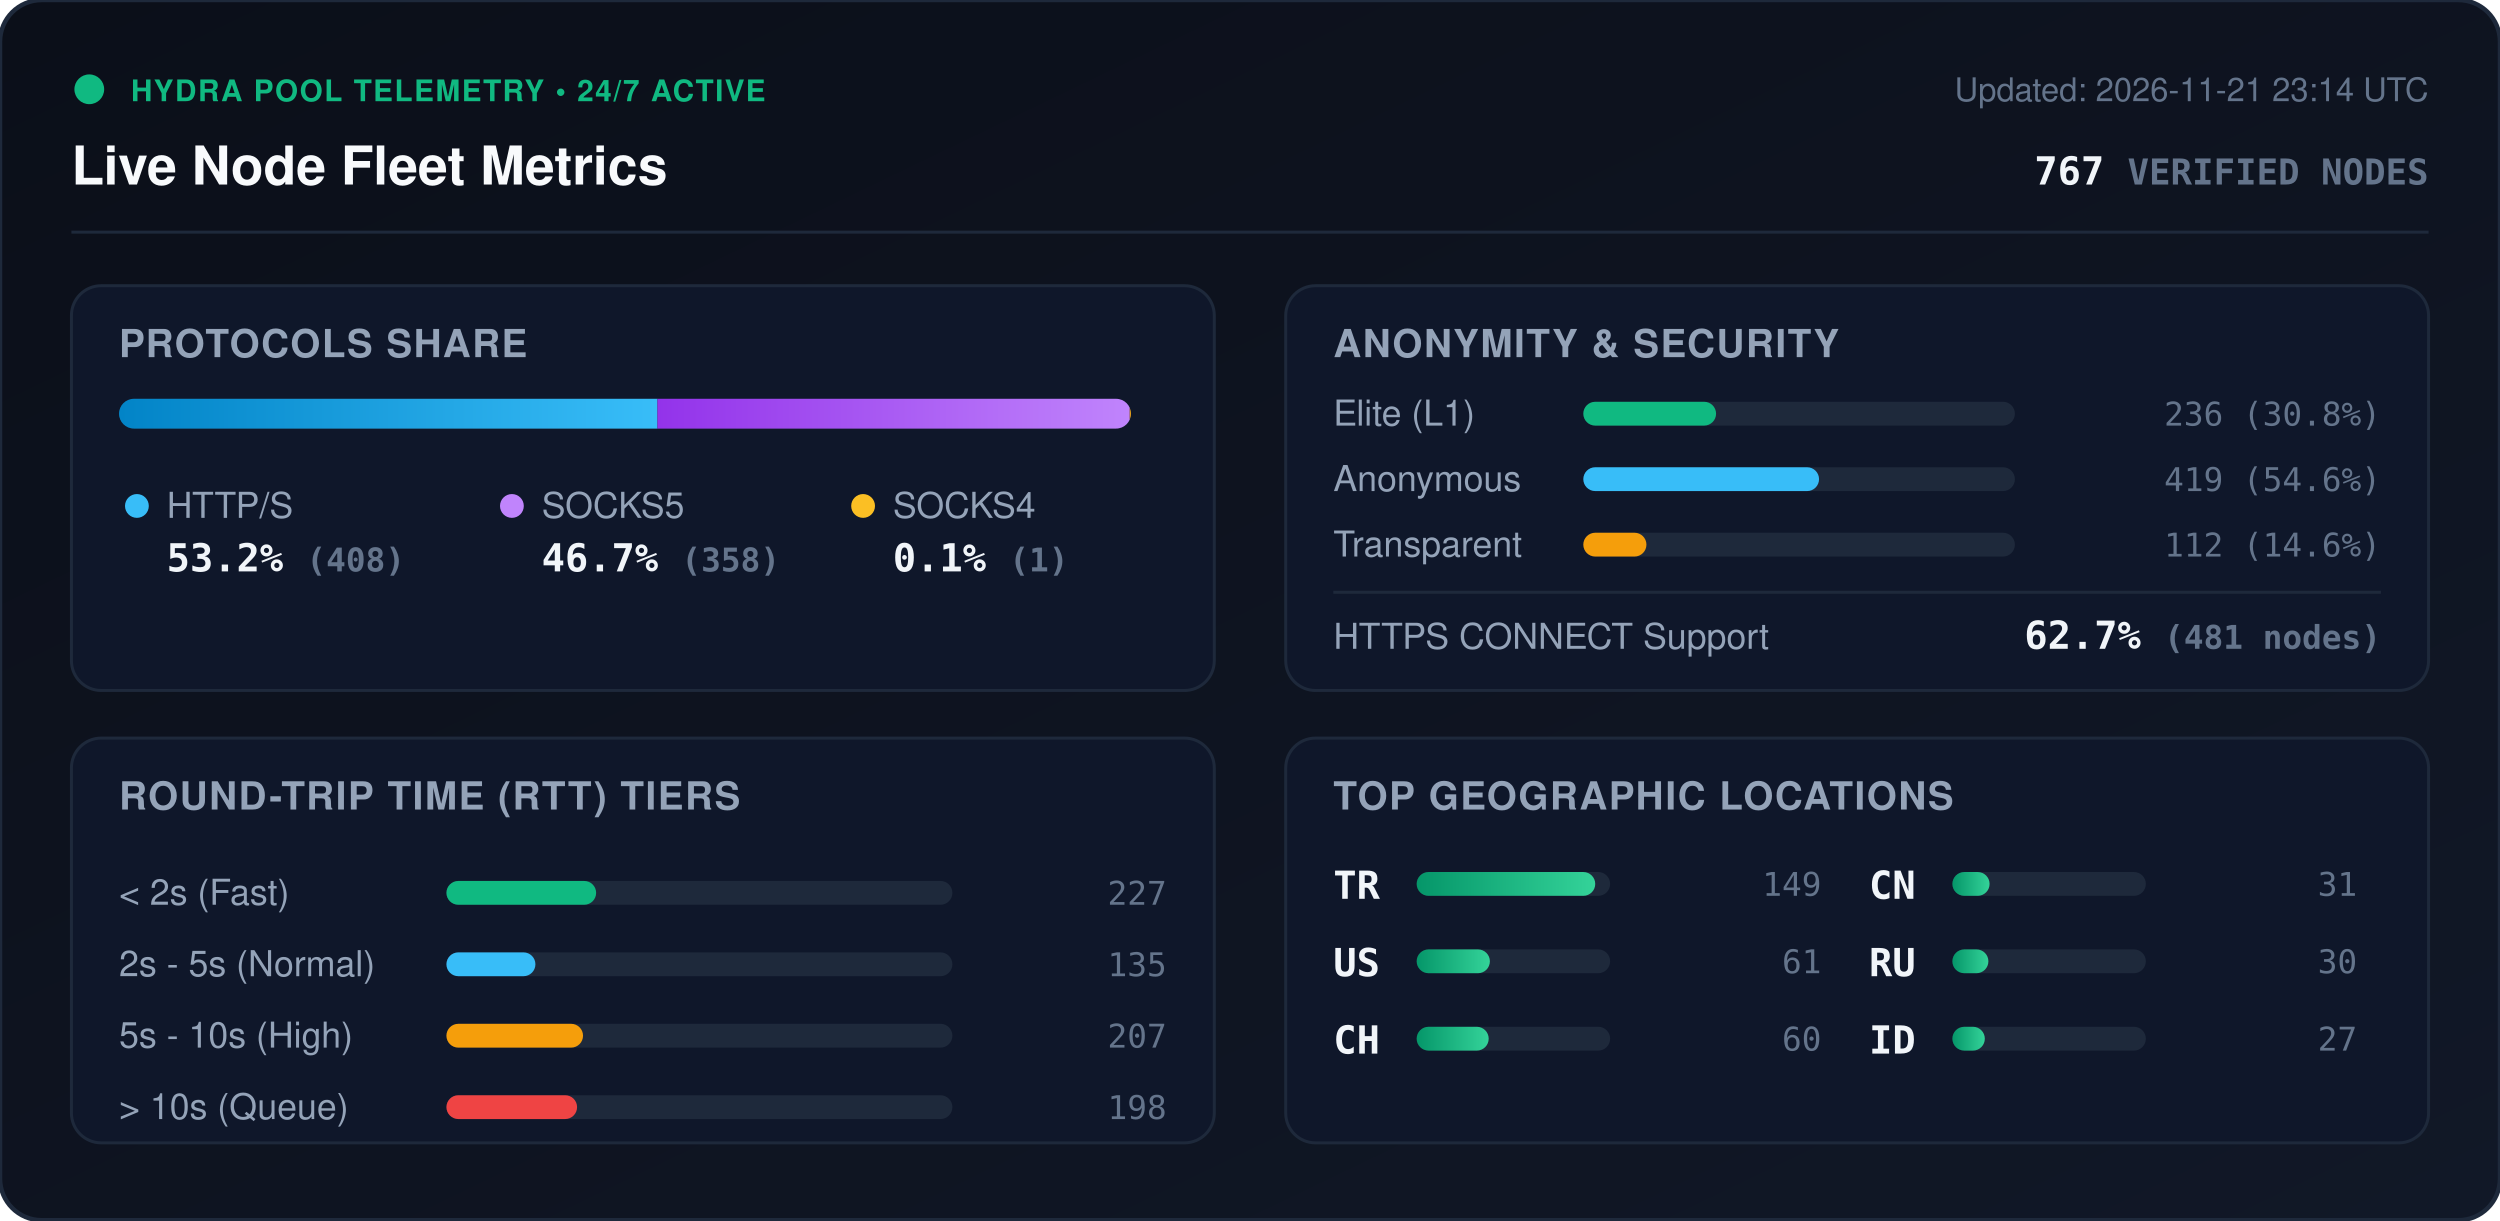
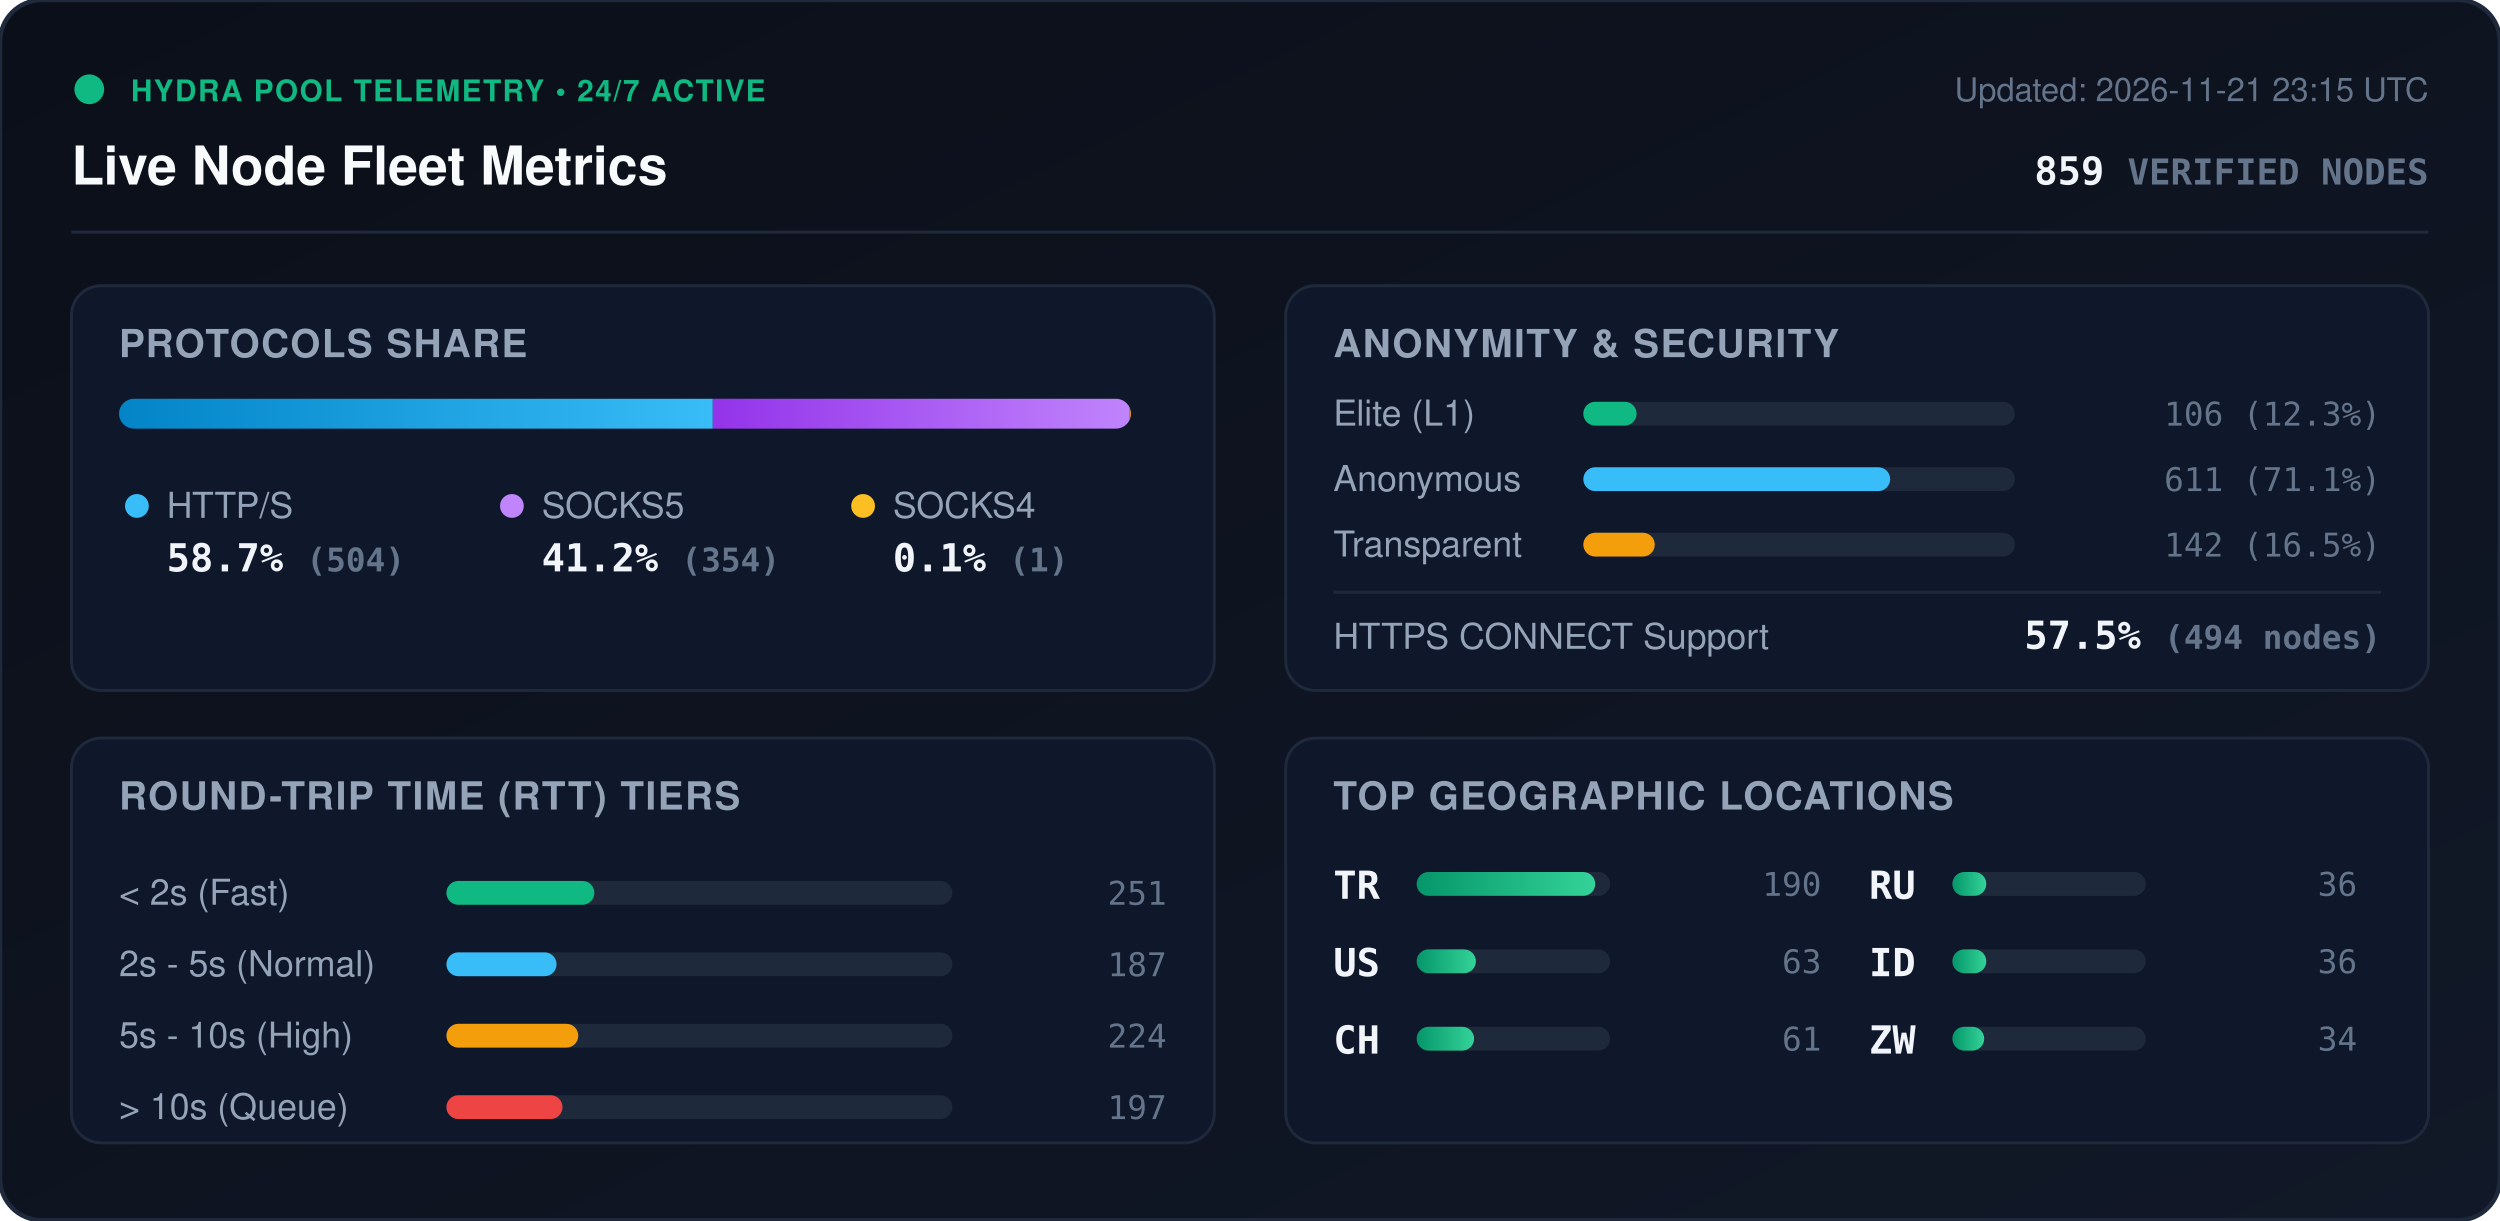
<svg xmlns="http://www.w3.org/2000/svg" viewBox="0 0 840 410" width="840" height="410" style="max-width: 100%; height: auto;">
  <defs>
    <linearGradient id="bg" x1="0%" y1="0%" x2="100%" y2="100%">
      <stop offset="0%" stop-color="#0b0f19" />
      <stop offset="100%" stop-color="#111827" />
    </linearGradient>
    <linearGradient id="bar-http" x1="0%" y1="0%" x2="100%" y2="0%">
      <stop offset="0%" stop-color="#0284c7" />
      <stop offset="100%" stop-color="#38bdf8" />
    </linearGradient>
    <linearGradient id="bar-socks5" x1="0%" y1="0%" x2="100%" y2="0%">
      <stop offset="0%" stop-color="#9333ea" />
      <stop offset="100%" stop-color="#c084fc" />
    </linearGradient>
    <linearGradient id="bar-socks4" x1="0%" y1="0%" x2="100%" y2="0%">
      <stop offset="0%" stop-color="#d97706" />
      <stop offset="100%" stop-color="#fbbf24" />
    </linearGradient>
    <linearGradient id="bar-green" x1="0%" y1="0%" x2="100%" y2="0%">
      <stop offset="0%" stop-color="#059669" />
      <stop offset="100%" stop-color="#34d399" />
    </linearGradient>
    <clipPath id="prog-track-clip">
      <rect width="340.0" height="10" rx="5" />
    </clipPath>
    <style>
      .title { font: 700 18px -apple-system, BlinkMacSystemFont, 'Segoe UI', Helvetica, Arial, sans-serif; fill: #f8fafc; }
      .sub { font: 500 11px -apple-system, BlinkMacSystemFont, 'Segoe UI', Helvetica, Arial, sans-serif; fill: #64748b; }
      .section-hdr { font: 600 13px -apple-system, BlinkMacSystemFont, 'Segoe UI', Helvetica, Arial, sans-serif; fill: #94a3b8; letter-spacing: 0.5px; }
      .metric-val { font: 700 13px -apple-system, BlinkMacSystemFont, 'Segoe UI', Helvetica, Arial, sans-serif; fill: #f1f5f9; }
      .metric-lbl { font: 500 12px -apple-system, BlinkMacSystemFont, 'Segoe UI', Helvetica, Arial, sans-serif; fill: #94a3b8; }
      .badge-txt { font: 700 10px -apple-system, BlinkMacSystemFont, 'Segoe UI', Helvetica, Arial, sans-serif; fill: #10b981; letter-spacing: 0.5px; }
      .mono { font-family: ui-monospace, SFMono-Regular, Menlo, Monaco, Consolas, monospace; }
      .pulse { animation: beacon 2s infinite ease-in-out; }
      @keyframes beacon { 0%, 100% { opacity: 1; } 50% { opacity: 0.35; } }
    </style>
  </defs>
  <rect width="840" height="410" rx="14" fill="url(#bg)" stroke="#1e293b" stroke-width="1.5" />
  <g transform="translate(24, 24)">
    <circle cx="6" cy="6" r="5" fill="#10b981" class="pulse" />
    <text x="20" y="10" class="badge-txt">HYDRA POOL TELEMETRY • 24/7 ACTIVE</text>
    <text x="0" y="38" class="title">Live Node Fleet Metrics</text>
-     <text x="792" y="10" text-anchor="end" class="sub">Updated: 2026-11-21 23:14 UTC</text>
-     <text x="792" y="38" text-anchor="end" class="metric-val mono" fill="#38bdf8">767 <tspan font-size="12" fill="#64748b">VERIFIED NODES</tspan>
+     <text x="792" y="10" text-anchor="end" class="sub">Updated: 2026-11-21 23:15 UTC</text>
+     <text x="792" y="38" text-anchor="end" class="metric-val mono" fill="#38bdf8">859 <tspan font-size="12" fill="#64748b">VERIFIED NODES</tspan>
    </text>
  </g>
  <line x1="24" y1="78" x2="816" y2="78" stroke="#1e293b" stroke-width="1" />
  <g transform="translate(24, 96)">
    <rect width="384" height="136" rx="10" fill="#0f172a" stroke="#1e293b" />
    <text x="16" y="24" class="section-hdr">PROTOCOLS SHARE</text>
    <g transform="translate(16, 38)">
      <rect width="340.0" height="10" rx="5" fill="#1e293b" />
      <g clip-path="url(#prog-track-clip)">
-         <rect x="0" width="180.9" height="10" fill="url(#bar-http)" />
-         <rect x="180.9" width="158.7" height="10" fill="url(#bar-socks5)" />
+         <rect x="0" width="199.5" height="10" fill="url(#bar-http)" />
+         <rect x="199.5" width="140.1" height="10" fill="url(#bar-socks5)" />
        <rect x="339.6" width="0.4" height="10" fill="url(#bar-socks4)" />
      </g>
    </g>
    <g transform="translate(16, 68)">
      <circle cx="6" cy="6" r="4" fill="#38bdf8" />
      <text x="16" y="10" class="metric-lbl">HTTP/S</text>
-       <text x="16" y="28" class="metric-val mono">53.2% <tspan font-size="11" fill="#64748b">(408)</tspan>
+       <text x="16" y="28" class="metric-val mono">58.7% <tspan font-size="11" fill="#64748b">(504)</tspan>
      </text>
      <circle cx="132" cy="6" r="4" fill="#c084fc" />
      <text x="142" y="10" class="metric-lbl">SOCKS5</text>
-       <text x="142" y="28" class="metric-val mono">46.7% <tspan font-size="11" fill="#64748b">(358)</tspan>
+       <text x="142" y="28" class="metric-val mono">41.2% <tspan font-size="11" fill="#64748b">(354)</tspan>
      </text>
      <circle cx="250" cy="6" r="4" fill="#fbbf24" />
      <text x="260" y="10" class="metric-lbl">SOCKS4</text>
      <text x="260" y="28" class="metric-val mono">0.1% <tspan font-size="11" fill="#64748b">(1)</tspan>
      </text>
    </g>
  </g>
  <g transform="translate(432, 96)">
    <rect width="384" height="136" rx="10" fill="#0f172a" stroke="#1e293b" />
    <text x="16" y="24" class="section-hdr">ANONYMITY &amp; SECURITY</text>
    <text x="16" y="47" class="metric-lbl">Elite (L1)</text>
    <rect x="100" y="39" width="145.0" height="8" rx="4" fill="#1e293b" />
-     <rect x="100" y="39" width="44.6" height="8" rx="4" fill="#10b981" />
-     <text x="368" y="47" text-anchor="end" class="mono sub" fill="#e2e8f0">236 (30.8%)</text>
+     <rect x="100" y="39" width="17.9" height="8" rx="4" fill="#10b981" />
+     <text x="368" y="47" text-anchor="end" class="mono sub" fill="#e2e8f0">106 (12.3%)</text>
    <text x="16" y="69" class="metric-lbl">Anonymous</text>
    <rect x="100" y="61" width="145.0" height="8" rx="4" fill="#1e293b" />
-     <rect x="100" y="61" width="79.2" height="8" rx="4" fill="#38bdf8" />
-     <text x="368" y="69" text-anchor="end" class="mono sub" fill="#e2e8f0">419 (54.6%)</text>
+     <rect x="100" y="61" width="103.1" height="8" rx="4" fill="#38bdf8" />
+     <text x="368" y="69" text-anchor="end" class="mono sub" fill="#e2e8f0">611 (71.1%)</text>
    <text x="16" y="91" class="metric-lbl">Transparent</text>
    <rect x="100" y="83" width="145.0" height="8" rx="4" fill="#1e293b" />
-     <rect x="100" y="83" width="21.2" height="8" rx="4" fill="#f59e0b" />
-     <text x="368" y="91" text-anchor="end" class="mono sub" fill="#e2e8f0">112 (14.6%)</text>
+     <rect x="100" y="83" width="24.0" height="8" rx="4" fill="#f59e0b" />
+     <text x="368" y="91" text-anchor="end" class="mono sub" fill="#e2e8f0">142 (16.5%)</text>
    <line x1="16" y1="103" x2="368" y2="103" stroke="#1e293b" stroke-width="1" />
    <text x="16" y="122" class="metric-lbl">HTTPS CONNECT Support</text>
-     <text x="368" y="122" text-anchor="end" class="metric-val mono" fill="#34d399">62.7% <tspan font-size="11" fill="#64748b">(481 nodes)</tspan>
+     <text x="368" y="122" text-anchor="end" class="metric-val mono" fill="#34d399">57.5% <tspan font-size="11" fill="#64748b">(494 nodes)</tspan>
    </text>
  </g>
  <g transform="translate(24, 248)">
    <rect width="384" height="136" rx="10" fill="#0f172a" stroke="#1e293b" />
    <text x="16" y="24" class="section-hdr">ROUND-TRIP TIME (RTT) TIERS</text>
    <g transform="translate(16, 42)">
      <text x="0" y="14" class="metric-lbl">&lt; 2s (Fast)</text>
      <rect x="110" y="6" width="170" height="8" rx="4" fill="#1e293b" />
-       <rect x="110" y="6" width="50.3" height="8" rx="4" fill="#10b981" />
-       <text x="352" y="14" text-anchor="end" class="mono sub">227</text>
+       <rect x="110" y="6" width="49.7" height="8" rx="4" fill="#10b981" />
+       <text x="352" y="14" text-anchor="end" class="mono sub">251</text>
      <text x="0" y="38" class="metric-lbl">2s - 5s (Normal)</text>
      <rect x="110" y="30" width="170" height="8" rx="4" fill="#1e293b" />
-       <rect x="110" y="30" width="29.9" height="8" rx="4" fill="#38bdf8" />
-       <text x="352" y="38" text-anchor="end" class="mono sub">135</text>
+       <rect x="110" y="30" width="37.0" height="8" rx="4" fill="#38bdf8" />
+       <text x="352" y="38" text-anchor="end" class="mono sub">187</text>
      <text x="0" y="62" class="metric-lbl">5s - 10s (High)</text>
      <rect x="110" y="54" width="170" height="8" rx="4" fill="#1e293b" />
-       <rect x="110" y="54" width="45.9" height="8" rx="4" fill="#f59e0b" />
-       <text x="352" y="62" text-anchor="end" class="mono sub">207</text>
+       <rect x="110" y="54" width="44.3" height="8" rx="4" fill="#f59e0b" />
+       <text x="352" y="62" text-anchor="end" class="mono sub">224</text>
      <text x="0" y="86" class="metric-lbl">&gt; 10s (Queue)</text>
      <rect x="110" y="78" width="170" height="8" rx="4" fill="#1e293b" />
-       <rect x="110" y="78" width="43.9" height="8" rx="4" fill="#ef4444" />
-       <text x="352" y="86" text-anchor="end" class="mono sub">198</text>
+       <rect x="110" y="78" width="39.0" height="8" rx="4" fill="#ef4444" />
+       <text x="352" y="86" text-anchor="end" class="mono sub">197</text>
    </g>
  </g>
  <g transform="translate(432, 248)">
    <rect width="384" height="136" rx="10" fill="#0f172a" stroke="#1e293b" />
    <text x="16" y="24" class="section-hdr">TOP GEOGRAPHIC LOCATIONS</text>
    <g transform="translate(16, 42)">
      <g transform="translate(0, 0)">
        <text x="0" y="12" class="mono metric-val" font-size="12">TR</text>
        <rect x="28" y="3" width="65" height="8" rx="4" fill="#1e293b" />
        <rect x="28" y="3" width="60.0" height="8" rx="4" fill="url(#bar-green)" />
-         <text x="164" y="11" text-anchor="end" class="mono sub">149</text>
+         <text x="164" y="11" text-anchor="end" class="mono sub">190</text>
      </g>
      <g transform="translate(0, 26)">
        <text x="0" y="12" class="mono metric-val" font-size="12">US</text>
        <rect x="28" y="3" width="65" height="8" rx="4" fill="#1e293b" />
-         <rect x="28" y="3" width="24.6" height="8" rx="4" fill="url(#bar-green)" />
-         <text x="164" y="11" text-anchor="end" class="mono sub">61</text>
+         <rect x="28" y="3" width="19.9" height="8" rx="4" fill="url(#bar-green)" />
+         <text x="164" y="11" text-anchor="end" class="mono sub">63</text>
      </g>
      <g transform="translate(0, 52)">
        <text x="0" y="12" class="mono metric-val" font-size="12">CH</text>
        <rect x="28" y="3" width="65" height="8" rx="4" fill="#1e293b" />
-         <rect x="28" y="3" width="24.2" height="8" rx="4" fill="url(#bar-green)" />
-         <text x="164" y="11" text-anchor="end" class="mono sub">60</text>
+         <rect x="28" y="3" width="19.3" height="8" rx="4" fill="url(#bar-green)" />
+         <text x="164" y="11" text-anchor="end" class="mono sub">61</text>
      </g>
      <g transform="translate(180, 0)">
-         <text x="0" y="12" class="mono metric-val" font-size="12">CN</text>
+         <text x="0" y="12" class="mono metric-val" font-size="12">RU</text>
        <rect x="28" y="3" width="65" height="8" rx="4" fill="#1e293b" />
-         <rect x="28" y="3" width="12.5" height="8" rx="4" fill="url(#bar-green)" />
-         <text x="164" y="11" text-anchor="end" class="mono sub">31</text>
+         <rect x="28" y="3" width="11.4" height="8" rx="4" fill="url(#bar-green)" />
+         <text x="164" y="11" text-anchor="end" class="mono sub">36</text>
      </g>
      <g transform="translate(180, 26)">
-         <text x="0" y="12" class="mono metric-val" font-size="12">RU</text>
+         <text x="0" y="12" class="mono metric-val" font-size="12">ID</text>
        <rect x="28" y="3" width="65" height="8" rx="4" fill="#1e293b" />
-         <rect x="28" y="3" width="12.1" height="8" rx="4" fill="url(#bar-green)" />
-         <text x="164" y="11" text-anchor="end" class="mono sub">30</text>
+         <rect x="28" y="3" width="11.4" height="8" rx="4" fill="url(#bar-green)" />
+         <text x="164" y="11" text-anchor="end" class="mono sub">36</text>
      </g>
      <g transform="translate(180, 52)">
-         <text x="0" y="12" class="mono metric-val" font-size="12">ID</text>
+         <text x="0" y="12" class="mono metric-val" font-size="12">ZW</text>
        <rect x="28" y="3" width="65" height="8" rx="4" fill="#1e293b" />
-         <rect x="28" y="3" width="10.9" height="8" rx="4" fill="url(#bar-green)" />
-         <text x="164" y="11" text-anchor="end" class="mono sub">27</text>
+         <rect x="28" y="3" width="10.7" height="8" rx="4" fill="url(#bar-green)" />
+         <text x="164" y="11" text-anchor="end" class="mono sub">34</text>
      </g>
    </g>
  </g>
</svg>
